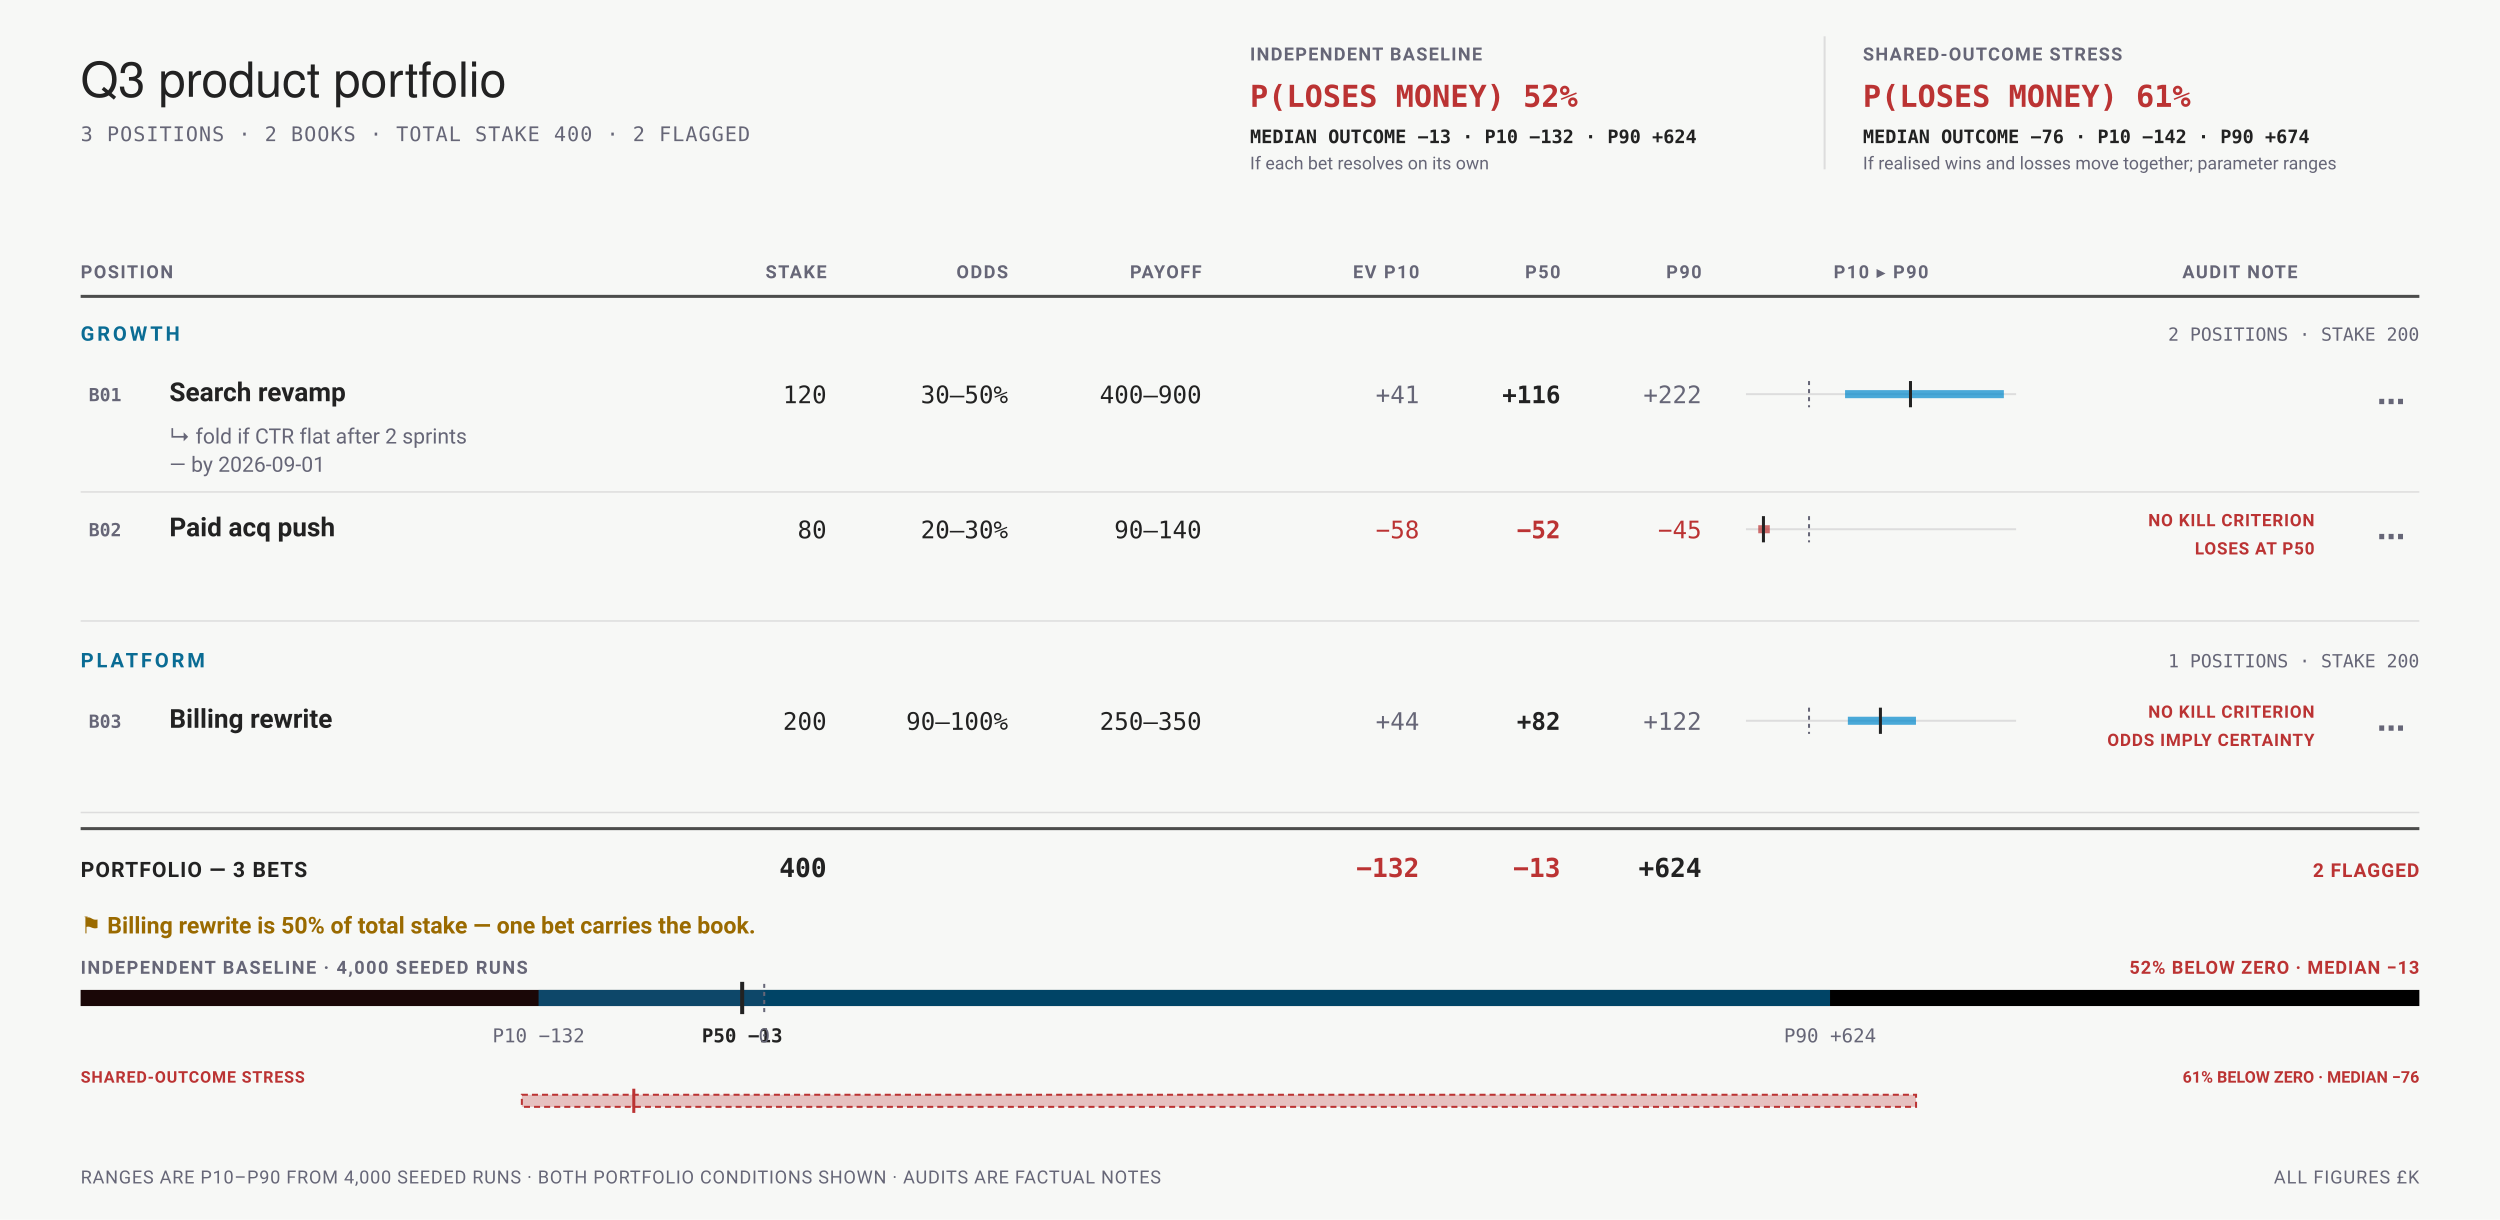
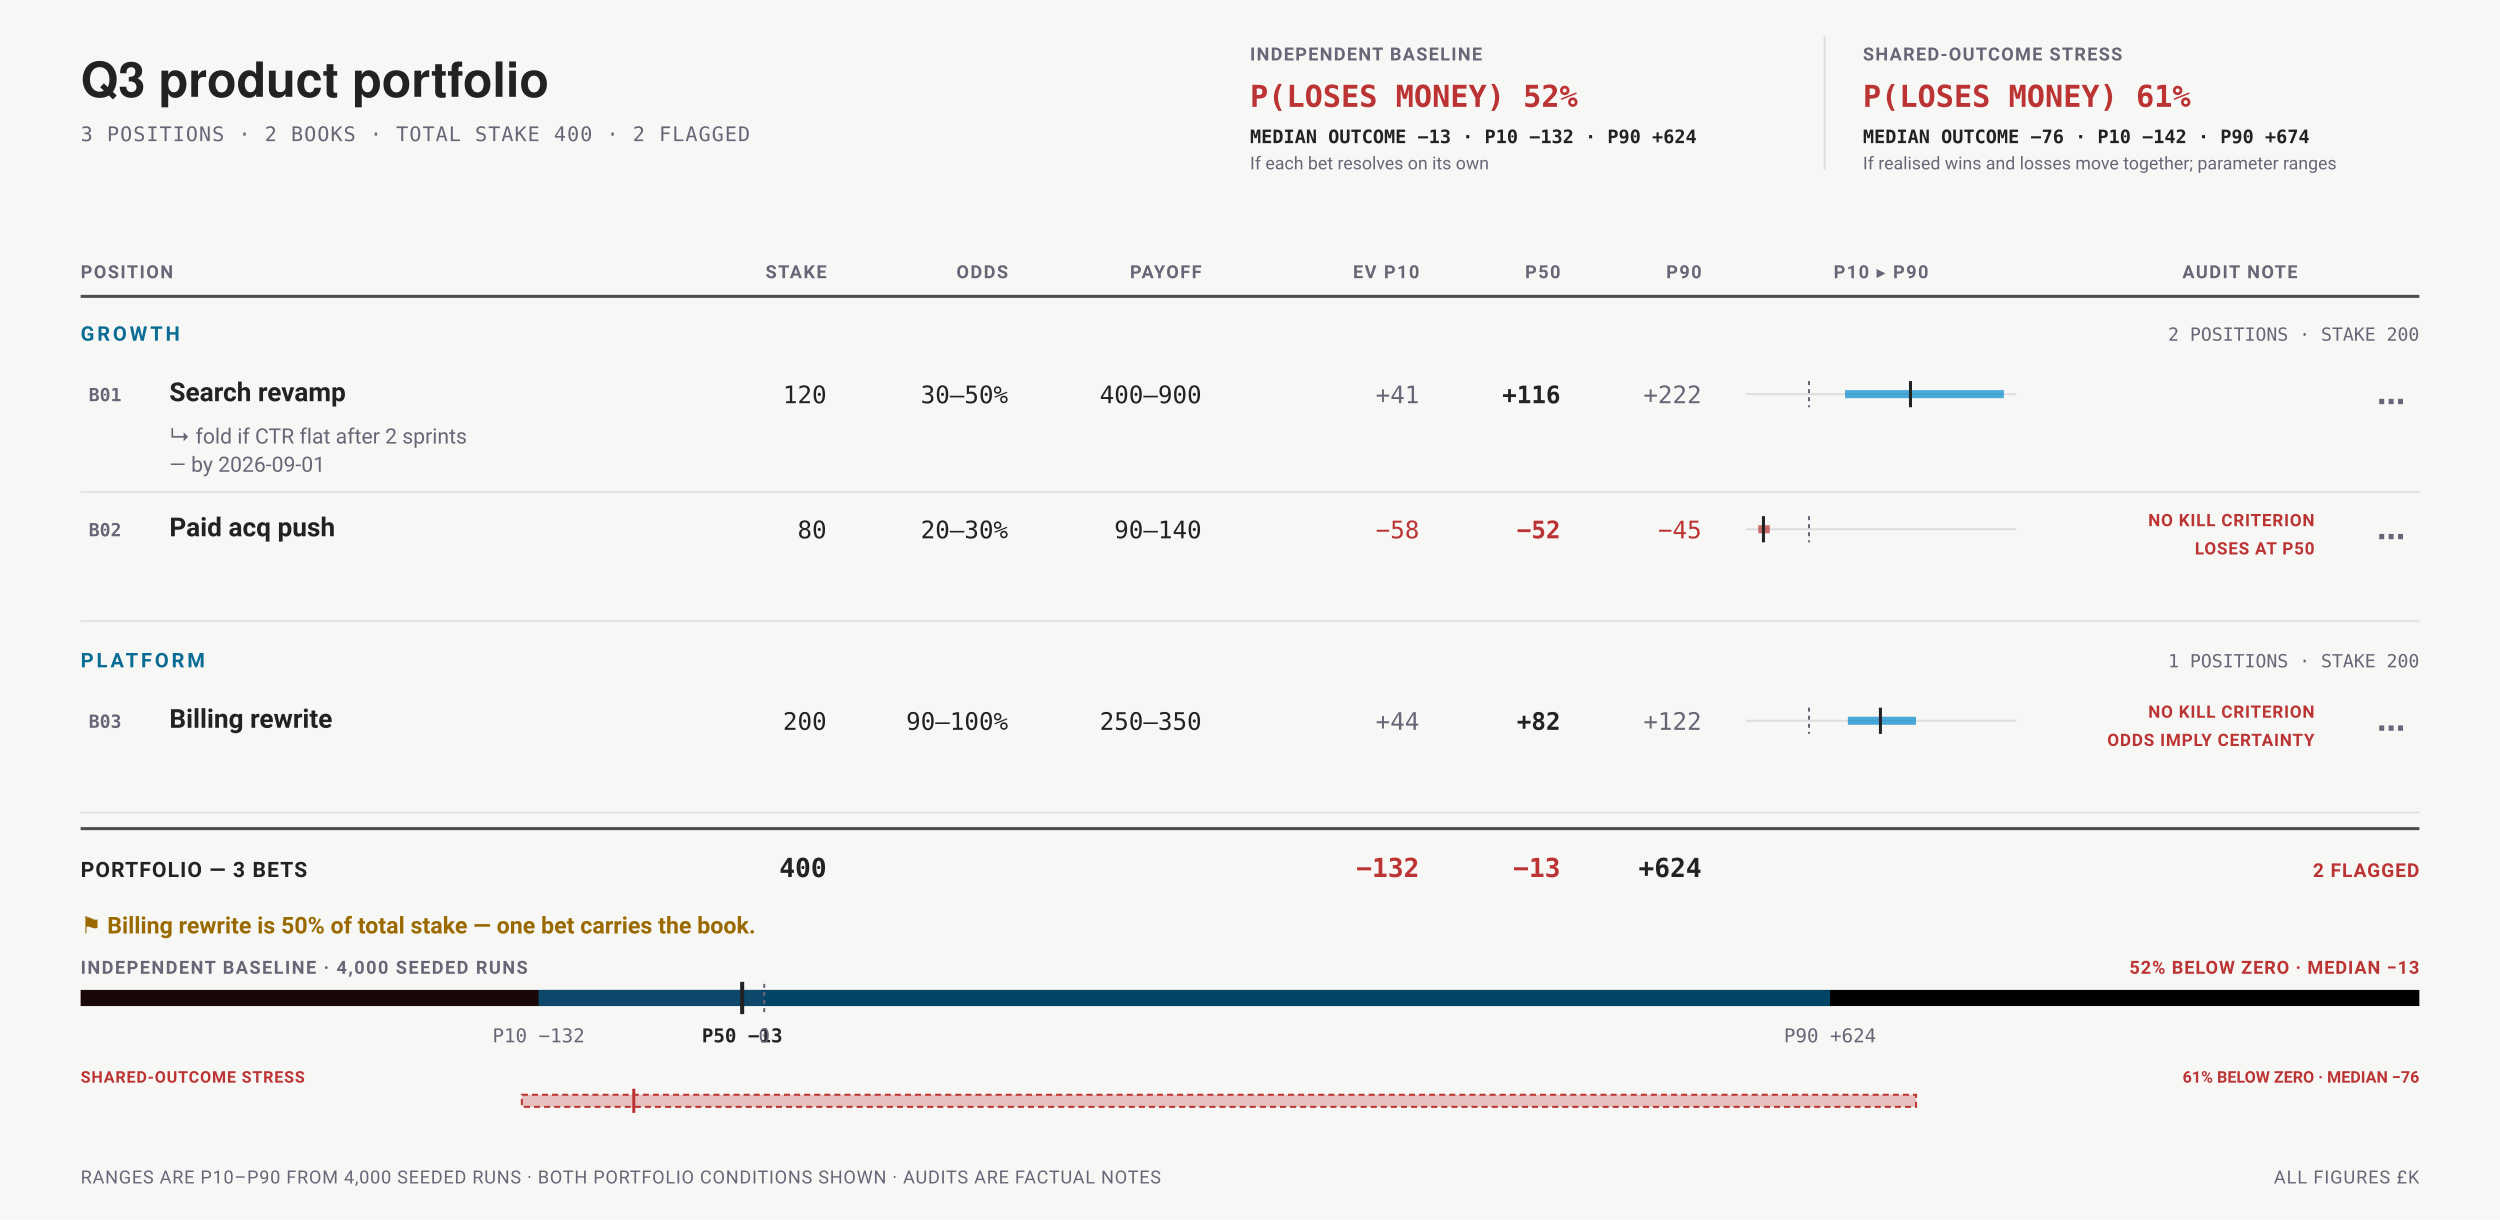
<svg xmlns="http://www.w3.org/2000/svg" data-bets-surface="allocation-field" viewBox="0 0 1240 605" width="1240" height="605" font-family="-apple-system,BlinkMacSystemFont,'Segoe UI',Roboto,sans-serif" role="img" aria-labelledby="bets-title bets-desc">
  <rect width="1240" height="605" fill="#f7f8f6" />
-   <text x="40" y="48" font-family="'Helvetica Neue',Helvetica,'Segoe UI',Roboto,sans-serif" font-size="24" fill="#222">Q3 product portfolio</text>
+   <text data-bets-title-line="" x="40" y="48" font-family="'Helvetica Neue',Helvetica,'Segoe UI',Roboto,sans-serif" font-size="24" font-weight="600" fill="#222">Q3 product portfolio</text>
  <text x="40" y="70" font-size="10" letter-spacing="0.05em" font-family="ui-monospace,'SF Mono',Menlo,Consolas,monospace" fill="#667">3 POSITIONS · 2 BOOKS · TOTAL STAKE 400 · 2 FLAGGED</text>
  <g data-condition-receipt="" data-condition="independent">
    <text x="620" y="30" font-size="9" font-weight="700" letter-spacing="0.07em" fill="#667">INDEPENDENT BASELINE</text>
    <text x="620" y="53" font-size="15" font-weight="700" font-family="ui-monospace,'SF Mono',Menlo,Consolas,monospace" fill="#b33">P(LOSES MONEY) 52%</text>
    <text x="620" y="71" font-size="9.2" font-weight="600" font-family="ui-monospace,'SF Mono',Menlo,Consolas,monospace" fill="#222">MEDIAN OUTCOME −13 · P10 −132 · P90 +624</text>
    <text x="620" y="84" font-size="8.8" fill="#667">If each bet resolves on its own</text>
  </g>
  <g data-condition-receipt="" data-condition="shared">
    <line x1="905" y1="18" x2="905" y2="84" stroke="#ddd" stroke-width="1" />
    <text x="924" y="30" font-size="9" font-weight="700" letter-spacing="0.07em" fill="#667">SHARED-OUTCOME STRESS</text>
    <text x="924" y="53" font-size="15" font-weight="700" font-family="ui-monospace,'SF Mono',Menlo,Consolas,monospace" fill="#b33">P(LOSES MONEY) 61%</text>
    <text x="924" y="71" font-size="9.2" font-weight="600" font-family="ui-monospace,'SF Mono',Menlo,Consolas,monospace" fill="#222">MEDIAN OUTCOME −76 · P10 −142 · P90 +674</text>
    <text x="924" y="84" font-size="8.8" fill="#667">If realised wins and losses move together; parameter ranges</text>
  </g>
  <text x="40" y="138" font-size="9" font-weight="700" letter-spacing="0.08em" text-anchor="start" fill="#667">POSITION</text>
  <text x="410" y="138" font-size="9" font-weight="700" letter-spacing="0.08em" text-anchor="end" fill="#667">STAKE</text>
  <text x="500" y="138" font-size="9" font-weight="700" letter-spacing="0.08em" text-anchor="end" fill="#667">ODDS</text>
  <text x="596" y="138" font-size="9" font-weight="700" letter-spacing="0.08em" text-anchor="end" fill="#667">PAYOFF</text>
  <text x="704" y="138" font-size="9" font-weight="700" letter-spacing="0.08em" text-anchor="end" fill="#667">EV P10</text>
  <text x="774" y="138" font-size="9" font-weight="700" letter-spacing="0.08em" text-anchor="end" fill="#667">P50</text>
  <text x="844" y="138" font-size="9" font-weight="700" letter-spacing="0.08em" text-anchor="end" fill="#667">P90</text>
  <text x="933" y="138" font-size="9" font-weight="700" letter-spacing="0.08em" text-anchor="middle" fill="#667">P10 ▸ P90</text>
  <text x="1111" y="138" font-size="9" font-weight="700" letter-spacing="0.08em" text-anchor="middle" fill="#667">AUDIT NOTE</text>
  <line x1="40" y1="147" x2="1200" y2="147" stroke="#222" stroke-width="1.5" stroke-opacity="0.8" />
  <text x="40" y="169" font-size="10" font-weight="700" letter-spacing="0.14em" fill="#0A6C94">GROWTH</text>
  <text x="1200" y="169" font-size="9" text-anchor="end" font-family="ui-monospace,'SF Mono',Menlo,Consolas,monospace" fill="#667">2 POSITIONS · STAKE 200</text>
  <g data-row="bet" data-id="B01">
    <text x="44" y="199" font-size="9" font-weight="700" font-family="ui-monospace,'SF Mono',Menlo,Consolas,monospace" fill="#667">B01</text>
    <text x="84" y="199" font-size="13" font-weight="600" fill="#222">Search revamp</text>
    <g data-edit="stake" data-line="4" data-raw="120">
      <text x="410" y="200" font-size="12" text-anchor="end" font-family="ui-monospace,'SF Mono',Menlo,Consolas,monospace" fill="#222">120</text>
      <rect x="346" y="183" width="68" height="26" fill="#f7f8f6" fill-opacity="0" />
    </g>
    <g data-edit="odds" data-line="4" data-raw="30–50%">
      <text x="500" y="200" font-size="12" text-anchor="end" font-family="ui-monospace,'SF Mono',Menlo,Consolas,monospace" fill="#222">30–50%</text>
      <rect x="436" y="183" width="68" height="26" fill="#f7f8f6" fill-opacity="0" />
    </g>
    <g data-edit="payoff" data-line="4" data-raw="400–900">
      <text x="596" y="200" font-size="12" text-anchor="end" font-family="ui-monospace,'SF Mono',Menlo,Consolas,monospace" fill="#222">400–900</text>
      <rect x="532" y="183" width="68" height="26" fill="#f7f8f6" fill-opacity="0" />
    </g>
    <text x="704" y="200" font-size="12" text-anchor="end" font-family="ui-monospace,'SF Mono',Menlo,Consolas,monospace" fill="#667">+41</text>
    <text x="774" y="200" font-size="12" font-weight="700" text-anchor="end" font-family="ui-monospace,'SF Mono',Menlo,Consolas,monospace" fill="#222">+116</text>
    <text x="844" y="200" font-size="12" text-anchor="end" font-family="ui-monospace,'SF Mono',Menlo,Consolas,monospace" fill="#667">+222</text>
    <line x1="866" y1="195.5" x2="1000" y2="195.5" stroke="#ddd" stroke-width="1" />
    <line data-exposure-range="" x1="915.15" y1="195.5" x2="993.91" y2="195.5" stroke="#08c" stroke-width="4" stroke-opacity="0.7" />
    <line x1="897.28" y1="189" x2="897.28" y2="202" stroke="#667" stroke-width="1" stroke-dasharray="2 2" />
    <line data-exposure-median="" x1="947.6" y1="189" x2="947.6" y2="202" stroke="#222" stroke-width="1.5" />
    <g data-edit="kill" data-line="5" data-raw="CTR flat after 2 sprints by 2026-09-01">
      <text x="84" y="220" font-size="10.5" fill="#667">↳ fold if CTR flat after 2 sprints</text>
      <text x="84" y="234" font-size="10.5" fill="#667">— by 2026-09-01</text>
      <rect x="80" y="208" width="244" height="35" fill="#f7f8f6" fill-opacity="0" />
    </g>
-     <g data-edit="cardmenu" data-line="4" data-menu="" tabindex="0" role="button" aria-label="More options: Search revamp">
+     <g data-edit="cardmenu" data-line="4" data-menu="" data-name-raw="Search revamp" data-stake-raw="120" data-odds-raw="30–50%" data-payoff-raw="400–900" tabindex="0" role="button" aria-label="More options: Search revamp">
      <rect data-hit="" x="1156" y="177" width="44" height="44" fill="transparent" />
      <text x="1186" y="204" font-size="14" font-weight="700" text-anchor="middle" fill="#667">⋯</text>
    </g>
  </g>
  <line x1="40" y1="244" x2="1200" y2="244" stroke="#ddd" stroke-width="0.75" />
  <g data-row="bet" data-id="B02">
    <text x="44" y="266" font-size="9" font-weight="700" font-family="ui-monospace,'SF Mono',Menlo,Consolas,monospace" fill="#667">B02</text>
    <text x="84" y="266" font-size="13" font-weight="600" fill="#222">Paid acq push</text>
    <g data-edit="stake" data-line="6" data-raw="80">
      <text x="410" y="267" font-size="12" text-anchor="end" font-family="ui-monospace,'SF Mono',Menlo,Consolas,monospace" fill="#222">80</text>
      <rect x="346" y="250" width="68" height="26" fill="#f7f8f6" fill-opacity="0" />
    </g>
    <g data-edit="odds" data-line="6" data-raw="20–30%">
      <text x="500" y="267" font-size="12" text-anchor="end" font-family="ui-monospace,'SF Mono',Menlo,Consolas,monospace" fill="#222">20–30%</text>
      <rect x="436" y="250" width="68" height="26" fill="#f7f8f6" fill-opacity="0" />
    </g>
    <g data-edit="payoff" data-line="6" data-raw="90–140">
      <text x="596" y="267" font-size="12" text-anchor="end" font-family="ui-monospace,'SF Mono',Menlo,Consolas,monospace" fill="#222">90–140</text>
      <rect x="532" y="250" width="68" height="26" fill="#f7f8f6" fill-opacity="0" />
    </g>
    <text x="704" y="267" font-size="12" text-anchor="end" font-family="ui-monospace,'SF Mono',Menlo,Consolas,monospace" fill="#b33">−58</text>
    <text x="774" y="267" font-size="12" font-weight="700" text-anchor="end" font-family="ui-monospace,'SF Mono',Menlo,Consolas,monospace" fill="#b33">−52</text>
    <text x="844" y="267" font-size="12" text-anchor="end" font-family="ui-monospace,'SF Mono',Menlo,Consolas,monospace" fill="#b33">−45</text>
    <line x1="866" y1="262.5" x2="1000" y2="262.5" stroke="#ddd" stroke-width="1" />
    <line data-exposure-range="" x1="872.09" y1="262.5" x2="877.82" y2="262.5" stroke="#b33" stroke-width="4" stroke-opacity="0.7" />
    <line x1="897.28" y1="256" x2="897.28" y2="269" stroke="#667" stroke-width="1" stroke-dasharray="2 2" />
    <line data-exposure-median="" x1="874.67" y1="256" x2="874.67" y2="269" stroke="#222" stroke-width="1.5" />
    <text x="1148" y="261" font-size="8.5" font-weight="700" letter-spacing="0.045em" text-anchor="end" fill="#b33">NO KILL CRITERION</text>
    <text x="1148" y="275" font-size="8.5" font-weight="700" letter-spacing="0.045em" text-anchor="end" fill="#b33">LOSES AT P50</text>
-     <g data-edit="cardmenu" data-line="6" data-menu="" tabindex="0" role="button" aria-label="More options: Paid acq push">
+     <g data-edit="cardmenu" data-line="6" data-menu="" data-name-raw="Paid acq push" data-stake-raw="80" data-odds-raw="20–30%" data-payoff-raw="90–140" tabindex="0" role="button" aria-label="More options: Paid acq push">
      <rect data-hit="" x="1156" y="244" width="44" height="44" fill="transparent" />
      <text x="1186" y="271" font-size="14" font-weight="700" text-anchor="middle" fill="#667">⋯</text>
    </g>
  </g>
  <line x1="40" y1="308" x2="1200" y2="308" stroke="#ddd" stroke-width="0.75" />
  <text x="40" y="331" font-size="10" font-weight="700" letter-spacing="0.14em" fill="#0A6C94">PLATFORM</text>
  <text x="1200" y="331" font-size="9" text-anchor="end" font-family="ui-monospace,'SF Mono',Menlo,Consolas,monospace" fill="#667">1 POSITIONS · STAKE 200</text>
  <g data-row="bet" data-id="B03">
    <text x="44" y="361" font-size="9" font-weight="700" font-family="ui-monospace,'SF Mono',Menlo,Consolas,monospace" fill="#667">B03</text>
    <text x="84" y="361" font-size="13" font-weight="600" fill="#222">Billing rewrite</text>
    <g data-edit="stake" data-line="8" data-raw="200">
      <text x="410" y="362" font-size="12" text-anchor="end" font-family="ui-monospace,'SF Mono',Menlo,Consolas,monospace" fill="#222">200</text>
      <rect x="346" y="345" width="68" height="26" fill="#f7f8f6" fill-opacity="0" />
    </g>
    <g data-edit="odds" data-line="8" data-raw="90–100%">
      <text x="500" y="362" font-size="12" text-anchor="end" font-family="ui-monospace,'SF Mono',Menlo,Consolas,monospace" fill="#222">90–100%</text>
      <rect x="436" y="345" width="68" height="26" fill="#f7f8f6" fill-opacity="0" />
    </g>
    <g data-edit="payoff" data-line="8" data-raw="250–350">
      <text x="596" y="362" font-size="12" text-anchor="end" font-family="ui-monospace,'SF Mono',Menlo,Consolas,monospace" fill="#222">250–350</text>
      <rect x="532" y="345" width="68" height="26" fill="#f7f8f6" fill-opacity="0" />
    </g>
    <text x="704" y="362" font-size="12" text-anchor="end" font-family="ui-monospace,'SF Mono',Menlo,Consolas,monospace" fill="#667">+44</text>
    <text x="774" y="362" font-size="12" font-weight="700" text-anchor="end" font-family="ui-monospace,'SF Mono',Menlo,Consolas,monospace" fill="#222">+82</text>
    <text x="844" y="362" font-size="12" text-anchor="end" font-family="ui-monospace,'SF Mono',Menlo,Consolas,monospace" fill="#667">+122</text>
    <line x1="866" y1="357.5" x2="1000" y2="357.5" stroke="#ddd" stroke-width="1" />
    <line data-exposure-range="" x1="916.53" y1="357.5" x2="950.32" y2="357.5" stroke="#08c" stroke-width="4" stroke-opacity="0.7" />
    <line x1="897.28" y1="351" x2="897.28" y2="364" stroke="#667" stroke-width="1" stroke-dasharray="2 2" />
    <line data-exposure-median="" x1="932.69" y1="351" x2="932.69" y2="364" stroke="#222" stroke-width="1.5" />
    <text x="1148" y="356" font-size="8.5" font-weight="700" letter-spacing="0.045em" text-anchor="end" fill="#b33">NO KILL CRITERION</text>
    <text x="1148" y="370" font-size="8.5" font-weight="700" letter-spacing="0.045em" text-anchor="end" fill="#b33">ODDS IMPLY CERTAINTY</text>
-     <g data-edit="cardmenu" data-line="8" data-menu="" tabindex="0" role="button" aria-label="More options: Billing rewrite">
+     <g data-edit="cardmenu" data-line="8" data-menu="" data-name-raw="Billing rewrite" data-stake-raw="200" data-odds-raw="90–100%" data-payoff-raw="250–350" tabindex="0" role="button" aria-label="More options: Billing rewrite">
      <rect data-hit="" x="1156" y="339" width="44" height="44" fill="transparent" />
      <text x="1186" y="366" font-size="14" font-weight="700" text-anchor="middle" fill="#667">⋯</text>
    </g>
  </g>
  <line x1="40" y1="403" x2="1200" y2="403" stroke="#ddd" stroke-width="0.75" />
  <line x1="40" y1="411" x2="1200" y2="411" stroke="#222" stroke-width="1.5" stroke-opacity="0.8" />
  <text x="40" y="435" font-size="10.5" font-weight="700" letter-spacing="0.05em" fill="#222">PORTFOLIO — 3 BETS</text>
  <text x="410" y="435" font-size="13" font-weight="700" text-anchor="end" font-family="ui-monospace,'SF Mono',Menlo,Consolas,monospace" fill="#222">400</text>
  <text x="704" y="435" font-size="13" font-weight="700" text-anchor="end" font-family="ui-monospace,'SF Mono',Menlo,Consolas,monospace" fill="#b33">−132</text>
  <text x="774" y="435" font-size="13" font-weight="700" text-anchor="end" font-family="ui-monospace,'SF Mono',Menlo,Consolas,monospace" fill="#b33">−13</text>
  <text x="844" y="435" font-size="13" font-weight="700" text-anchor="end" font-family="ui-monospace,'SF Mono',Menlo,Consolas,monospace" fill="#222">+624</text>
  <text x="1200" y="435" font-size="9.5" font-weight="700" letter-spacing="0.05em" text-anchor="end" fill="#b33">2 FLAGGED</text>
  <text x="40" y="463" font-size="11.5" font-weight="600" fill="#9A6A00">⚑ Billing rewrite is 50% of total stake — one bet carries the book.</text>
  <text x="40" y="483" font-size="9" font-weight="700" letter-spacing="0.08em" fill="#667">INDEPENDENT BASELINE · 4,000 SEEDED RUNS</text>
  <text x="1200" y="483" font-size="9" font-weight="700" letter-spacing="0.05em" text-anchor="end" fill="#b33">52% BELOW ZERO · MEDIAN −13</text>
  <rect x="40" y="491" width="1160" height="8" rx="0" fill="undefined" />
  <rect x="40" y="491" width="339.06" height="8" rx="0" fill="#b33" fill-opacity="0.14" />
  <rect x="267.14" y="491" width="640.56" height="8" rx="0" fill="#08c" fill-opacity="0.5" />
  <line x1="379.06" y1="488" x2="379.06" y2="502" stroke="#667" stroke-width="1" stroke-dasharray="2 2" />
  <line x1="368.12" y1="487" x2="368.12" y2="503" stroke="#222" stroke-width="2" />
  <text x="267.14" y="517" font-size="9.5" text-anchor="middle" font-family="ui-monospace,'SF Mono',Menlo,Consolas,monospace" fill="#667">P10 −132</text>
  <text x="368.12" y="517" font-size="9.5" font-weight="700" text-anchor="middle" font-family="ui-monospace,'SF Mono',Menlo,Consolas,monospace" fill="#222">P50 −13</text>
  <text x="907.7" y="517" font-size="9.5" text-anchor="middle" font-family="ui-monospace,'SF Mono',Menlo,Consolas,monospace" fill="#667">P90 +624</text>
  <text x="379.06" y="517" font-size="9.5" text-anchor="middle" font-family="ui-monospace,'SF Mono',Menlo,Consolas,monospace" fill="#667">0</text>
  <text x="40" y="537" font-size="8" font-weight="700" letter-spacing="0.05em" fill="#b33">SHARED-OUTCOME STRESS</text>
  <text x="1200" y="537" font-size="8" font-weight="700" text-anchor="end" fill="#b33">61% BELOW ZERO · MEDIAN −76</text>
  <rect x="258.84" y="543" width="691.52" height="6" fill="#b33" fill-opacity="0.28" stroke="#b33" stroke-width="1" stroke-dasharray="3 2" />
  <line x1="314.36" y1="540" x2="314.36" y2="552" stroke="#b33" stroke-width="1.5" />
  <text x="40" y="587" font-size="9" letter-spacing="0.04em" fill="#667">RANGES ARE P10–P90 FROM 4,000 SEEDED RUNS · BOTH PORTFOLIO CONDITIONS SHOWN · AUDITS ARE FACTUAL NOTES</text>
  <text x="1200" y="587" font-size="9" letter-spacing="0.05em" text-anchor="end" fill="#667">ALL FIGURES £K</text>
</svg>
